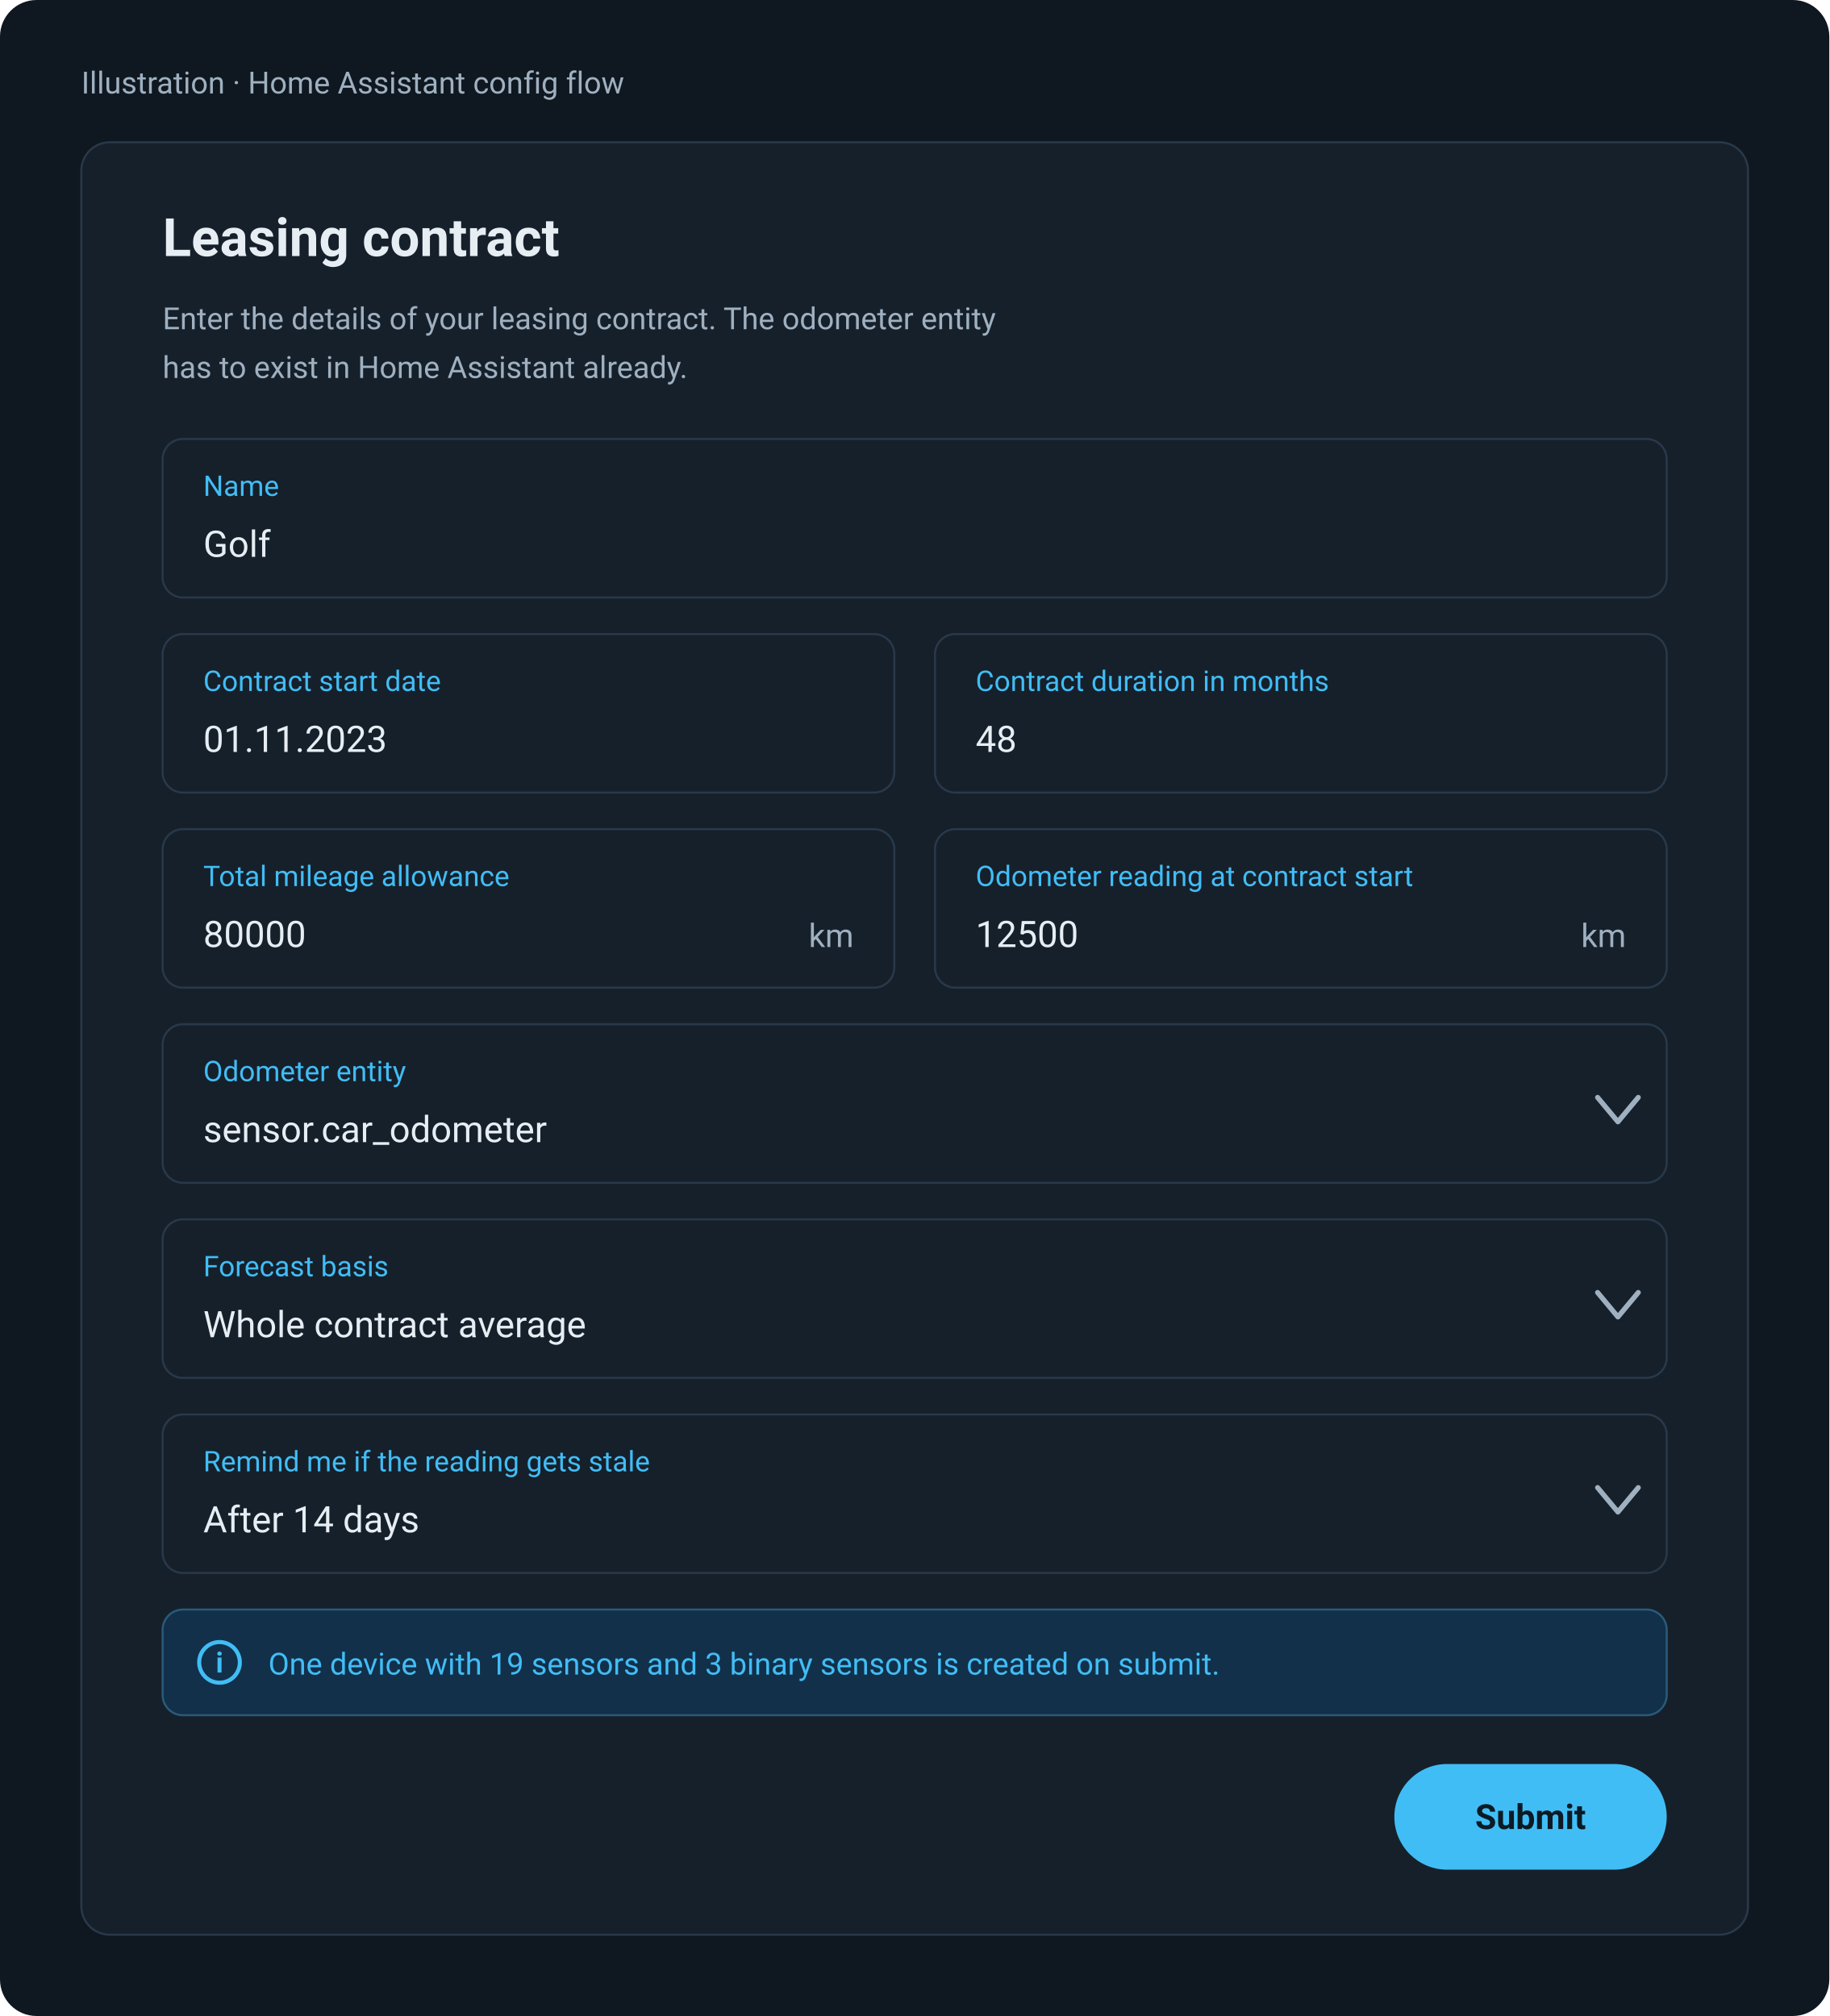
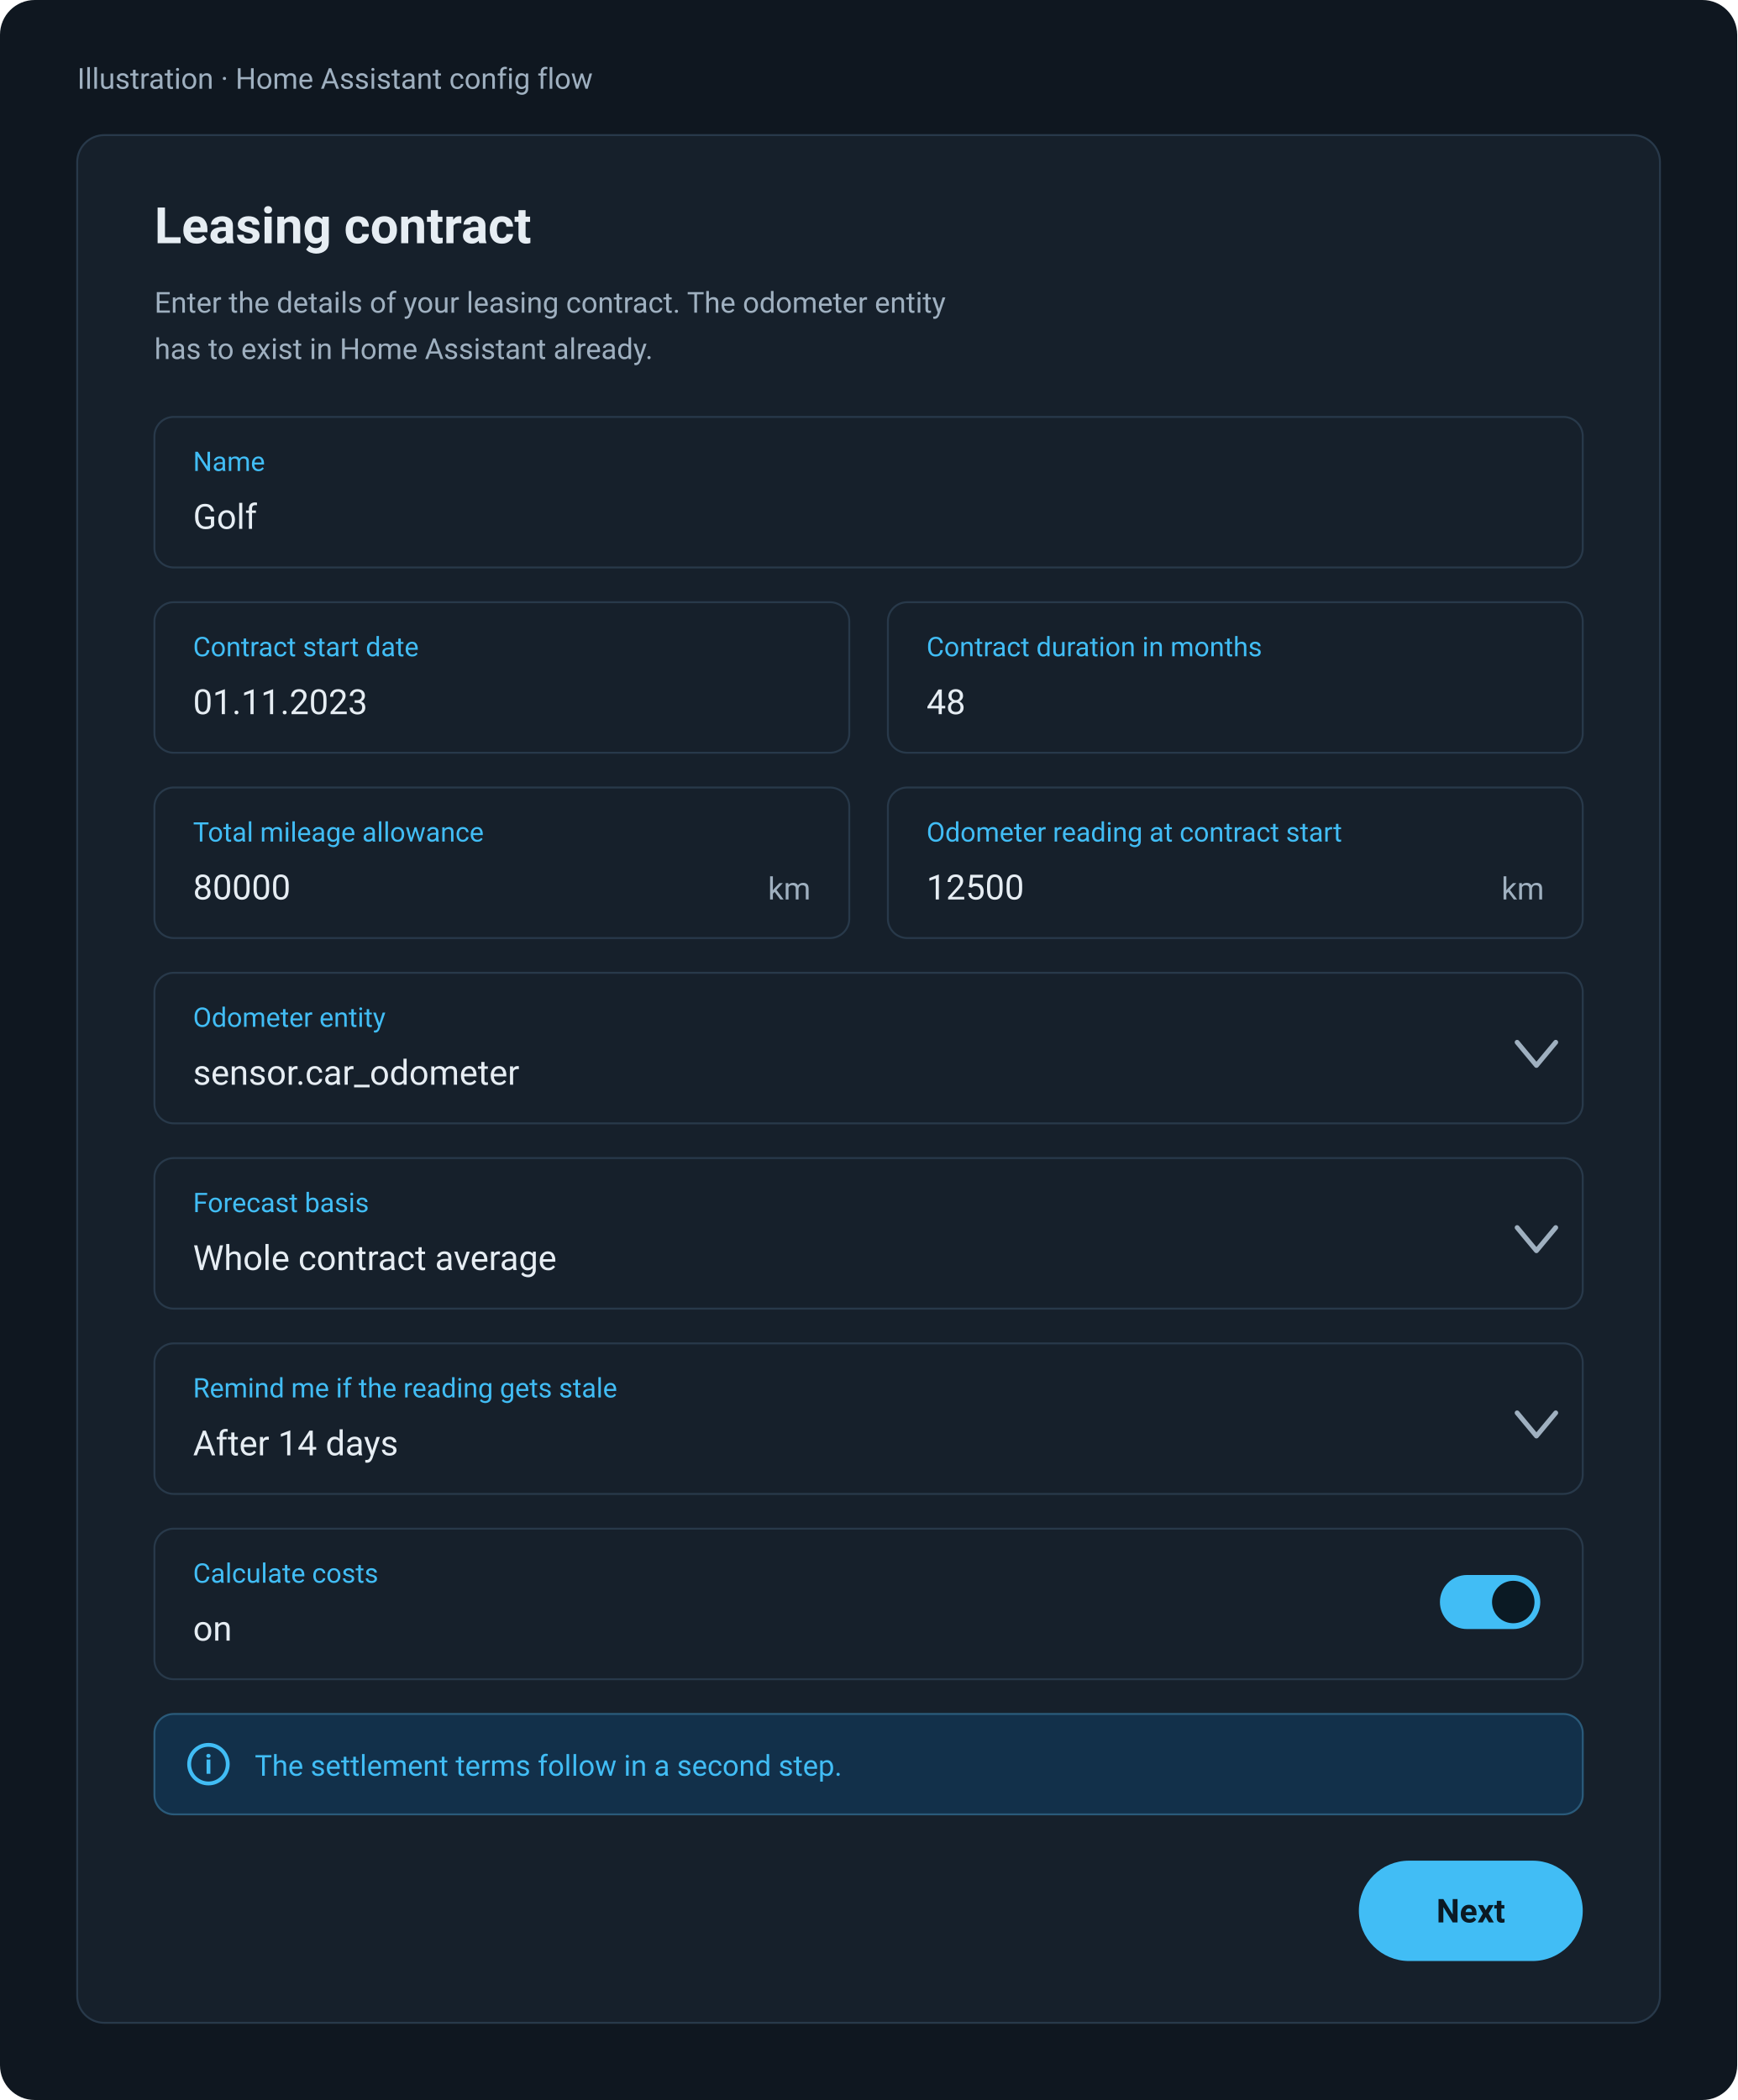
- <svg xmlns="http://www.w3.org/2000/svg" viewBox="0 0 900 992" width="900" height="992" role="img" aria-label="The Home Assistant setup dialog of the Leasing KM Calculator with fields for name, contract start, duration, total mileage, odometer reading at contract start, odometer entity and forecast basis">
-   <rect width="900" height="992" rx="18" fill="#0f1720" />
+ <svg xmlns="http://www.w3.org/2000/svg" viewBox="0 0 900 1088" width="900" height="1088" role="img" aria-label="The Home Assistant setup dialog of the Leasing KM Calculator with fields for name, contract start, duration, total mileage, odometer reading at contract start, odometer entity and forecast basis">
+   <rect width="900" height="1088" rx="18" fill="#0f1720" />
  <text x="40" y="46" font-family="ui-sans-serif, -apple-system, 'Segoe UI', Roboto, Helvetica, Arial, sans-serif" font-size="15" fill="#9fb0c0">Illustration · Home Assistant config flow</text>
-   <rect x="40" y="70" width="820" height="882" rx="14" fill="#16202b" stroke="#28394a" />
+   <rect x="40" y="70" width="820" height="978" rx="14" fill="#16202b" stroke="#28394a" />
  <text x="80" y="126" font-family="ui-sans-serif, -apple-system, 'Segoe UI', Roboto, Helvetica, Arial, sans-serif" font-size="26" font-weight="700" fill="#e6edf3">Leasing contract</text>
  <text x="80" y="162" font-family="ui-sans-serif, -apple-system, 'Segoe UI', Roboto, Helvetica, Arial, sans-serif" font-size="15" fill="#9fb0c0">Enter the details of your leasing contract. The odometer entity</text>
  <text x="80" y="186" font-family="ui-sans-serif, -apple-system, 'Segoe UI', Roboto, Helvetica, Arial, sans-serif" font-size="15" fill="#9fb0c0">has to exist in Home Assistant already.</text>
  <rect x="80" y="216" width="740" height="78" rx="10" fill="#16202b" stroke="#28394a" />
  <text x="100" y="244" font-family="ui-sans-serif, -apple-system, 'Segoe UI', Roboto, Helvetica, Arial, sans-serif" font-size="14" fill="#41BDF5">Name</text>
  <text x="100" y="274" font-family="ui-sans-serif, -apple-system, 'Segoe UI', Roboto, Helvetica, Arial, sans-serif" font-size="18" fill="#e6edf3">Golf</text>
  <rect x="80" y="312" width="360" height="78" rx="10" fill="#16202b" stroke="#28394a" />
  <text x="100" y="340" font-family="ui-sans-serif, -apple-system, 'Segoe UI', Roboto, Helvetica, Arial, sans-serif" font-size="14" fill="#41BDF5">Contract start date</text>
  <text x="100" y="370" font-family="ui-sans-serif, -apple-system, 'Segoe UI', Roboto, Helvetica, Arial, sans-serif" font-size="18" fill="#e6edf3">01.11.2023</text>
  <rect x="460" y="312" width="360" height="78" rx="10" fill="#16202b" stroke="#28394a" />
  <text x="480" y="340" font-family="ui-sans-serif, -apple-system, 'Segoe UI', Roboto, Helvetica, Arial, sans-serif" font-size="14" fill="#41BDF5">Contract duration in months</text>
  <text x="480" y="370" font-family="ui-sans-serif, -apple-system, 'Segoe UI', Roboto, Helvetica, Arial, sans-serif" font-size="18" fill="#e6edf3">48</text>
  <rect x="80" y="408" width="360" height="78" rx="10" fill="#16202b" stroke="#28394a" />
  <text x="100" y="436" font-family="ui-sans-serif, -apple-system, 'Segoe UI', Roboto, Helvetica, Arial, sans-serif" font-size="14" fill="#41BDF5">Total mileage allowance</text>
  <text x="100" y="466" font-family="ui-sans-serif, -apple-system, 'Segoe UI', Roboto, Helvetica, Arial, sans-serif" font-size="18" fill="#e6edf3">80000</text>
  <text x="420" y="466" font-family="ui-sans-serif, -apple-system, 'Segoe UI', Roboto, Helvetica, Arial, sans-serif" font-size="16" fill="#9fb0c0" text-anchor="end">km</text>
  <rect x="460" y="408" width="360" height="78" rx="10" fill="#16202b" stroke="#28394a" />
  <text x="480" y="436" font-family="ui-sans-serif, -apple-system, 'Segoe UI', Roboto, Helvetica, Arial, sans-serif" font-size="14" fill="#41BDF5">Odometer reading at contract start</text>
  <text x="480" y="466" font-family="ui-sans-serif, -apple-system, 'Segoe UI', Roboto, Helvetica, Arial, sans-serif" font-size="18" fill="#e6edf3">12500</text>
  <text x="800" y="466" font-family="ui-sans-serif, -apple-system, 'Segoe UI', Roboto, Helvetica, Arial, sans-serif" font-size="16" fill="#9fb0c0" text-anchor="end">km</text>
  <rect x="80" y="504" width="740" height="78" rx="10" fill="#16202b" stroke="#28394a" />
  <text x="100" y="532" font-family="ui-sans-serif, -apple-system, 'Segoe UI', Roboto, Helvetica, Arial, sans-serif" font-size="14" fill="#41BDF5">Odometer entity</text>
  <text x="100" y="562" font-family="ui-sans-serif, -apple-system, 'Segoe UI', Roboto, Helvetica, Arial, sans-serif" font-size="18" fill="#e6edf3">sensor.car_odometer</text>
  <path d="M786 540 l10 12 l10 -12" stroke="#9fb0c0" stroke-width="2.5" fill="none" stroke-linecap="round" stroke-linejoin="round" />
  <rect x="80" y="600" width="740" height="78" rx="10" fill="#16202b" stroke="#28394a" />
  <text x="100" y="628" font-family="ui-sans-serif, -apple-system, 'Segoe UI', Roboto, Helvetica, Arial, sans-serif" font-size="14" fill="#41BDF5">Forecast basis</text>
  <text x="100" y="658" font-family="ui-sans-serif, -apple-system, 'Segoe UI', Roboto, Helvetica, Arial, sans-serif" font-size="18" fill="#e6edf3">Whole contract average</text>
  <path d="M786 636 l10 12 l10 -12" stroke="#9fb0c0" stroke-width="2.5" fill="none" stroke-linecap="round" stroke-linejoin="round" />
  <rect x="80" y="696" width="740" height="78" rx="10" fill="#16202b" stroke="#28394a" />
  <text x="100" y="724" font-family="ui-sans-serif, -apple-system, 'Segoe UI', Roboto, Helvetica, Arial, sans-serif" font-size="14" fill="#41BDF5">Remind me if the reading gets stale</text>
  <text x="100" y="754" font-family="ui-sans-serif, -apple-system, 'Segoe UI', Roboto, Helvetica, Arial, sans-serif" font-size="18" fill="#e6edf3">After 14 days</text>
  <path d="M786 732 l10 12 l10 -12" stroke="#9fb0c0" stroke-width="2.5" fill="none" stroke-linecap="round" stroke-linejoin="round" />
-   <rect x="80" y="792" width="740" height="52" rx="10" fill="#12304a" stroke="#2a5a7a" />
-   <circle cx="108" cy="818" r="10" fill="none" stroke="#41BDF5" stroke-width="2" />
-   <text x="108" y="823" font-family="ui-sans-serif, -apple-system, 'Segoe UI', Roboto, Helvetica, Arial, sans-serif" font-size="14" font-weight="700" fill="#41BDF5" text-anchor="middle">i</text>
-   <text x="132" y="824" font-family="ui-sans-serif, -apple-system, 'Segoe UI', Roboto, Helvetica, Arial, sans-serif" font-size="15" fill="#41BDF5">One device with 19 sensors and 3 binary sensors is created on submit.</text>
-   <rect x="686" y="868" width="134" height="52" rx="26" fill="#41BDF5" />
-   <text x="753.0" y="900" font-family="ui-sans-serif, -apple-system, 'Segoe UI', Roboto, Helvetica, Arial, sans-serif" font-size="17" font-weight="600" fill="#0b1a24" text-anchor="middle">Submit</text>
+   <rect x="80" y="792" width="740" height="78" rx="10" fill="#16202b" stroke="#28394a" />
+   <text x="100" y="820" font-family="ui-sans-serif, -apple-system, 'Segoe UI', Roboto, Helvetica, Arial, sans-serif" font-size="14" fill="#41BDF5">Calculate costs</text>
+   <text x="100" y="850" font-family="ui-sans-serif, -apple-system, 'Segoe UI', Roboto, Helvetica, Arial, sans-serif" font-size="18" fill="#e6edf3">on</text>
+   <rect x="746" y="816" width="52" height="28" rx="14" fill="#41BDF5" />
+   <circle cx="784" cy="830" r="11" fill="#0b1a24" />
+   <rect x="80" y="888" width="740" height="52" rx="10" fill="#12304a" stroke="#2a5a7a" />
+   <circle cx="108" cy="914" r="10" fill="none" stroke="#41BDF5" stroke-width="2" />
+   <text x="108" y="919" font-family="ui-sans-serif, -apple-system, 'Segoe UI', Roboto, Helvetica, Arial, sans-serif" font-size="14" font-weight="700" fill="#41BDF5" text-anchor="middle">i</text>
+   <text x="132" y="920" font-family="ui-sans-serif, -apple-system, 'Segoe UI', Roboto, Helvetica, Arial, sans-serif" font-size="15" fill="#41BDF5">The settlement terms follow in a second step.</text>
+   <rect x="704" y="964" width="116" height="52" rx="26" fill="#41BDF5" />
+   <text x="762.0" y="996" font-family="ui-sans-serif, -apple-system, 'Segoe UI', Roboto, Helvetica, Arial, sans-serif" font-size="17" font-weight="600" fill="#0b1a24" text-anchor="middle">Next</text>
</svg>
